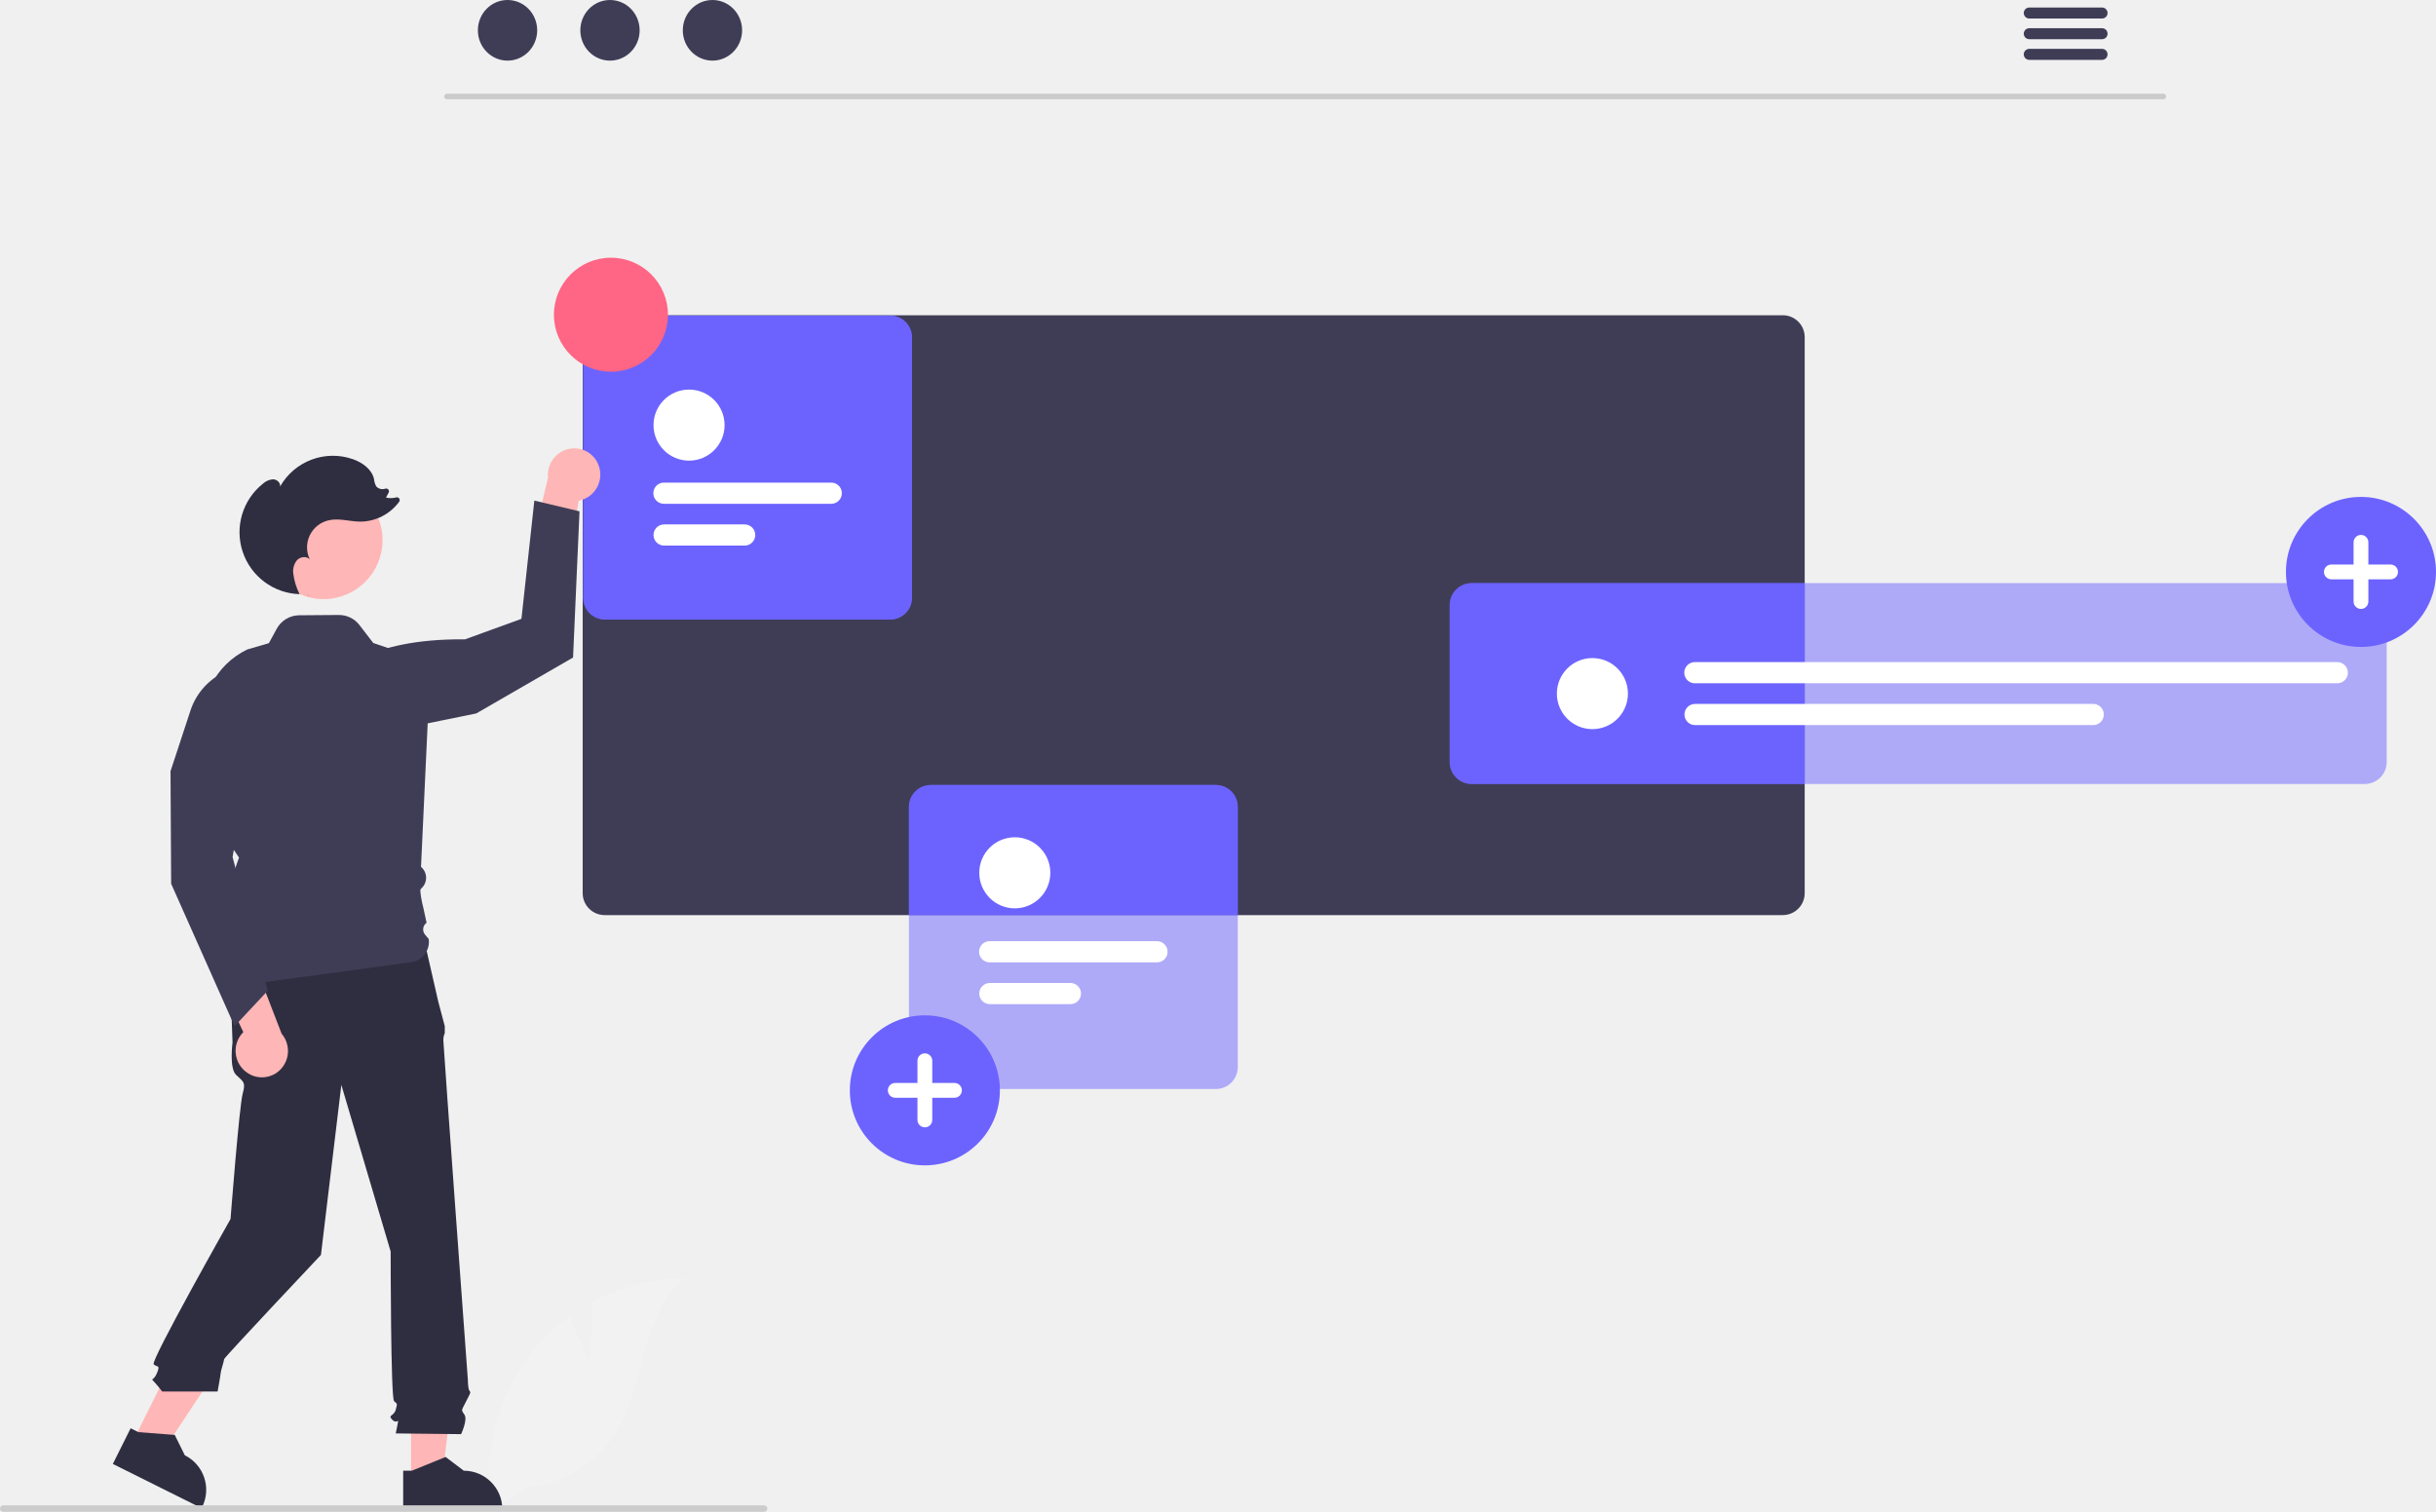
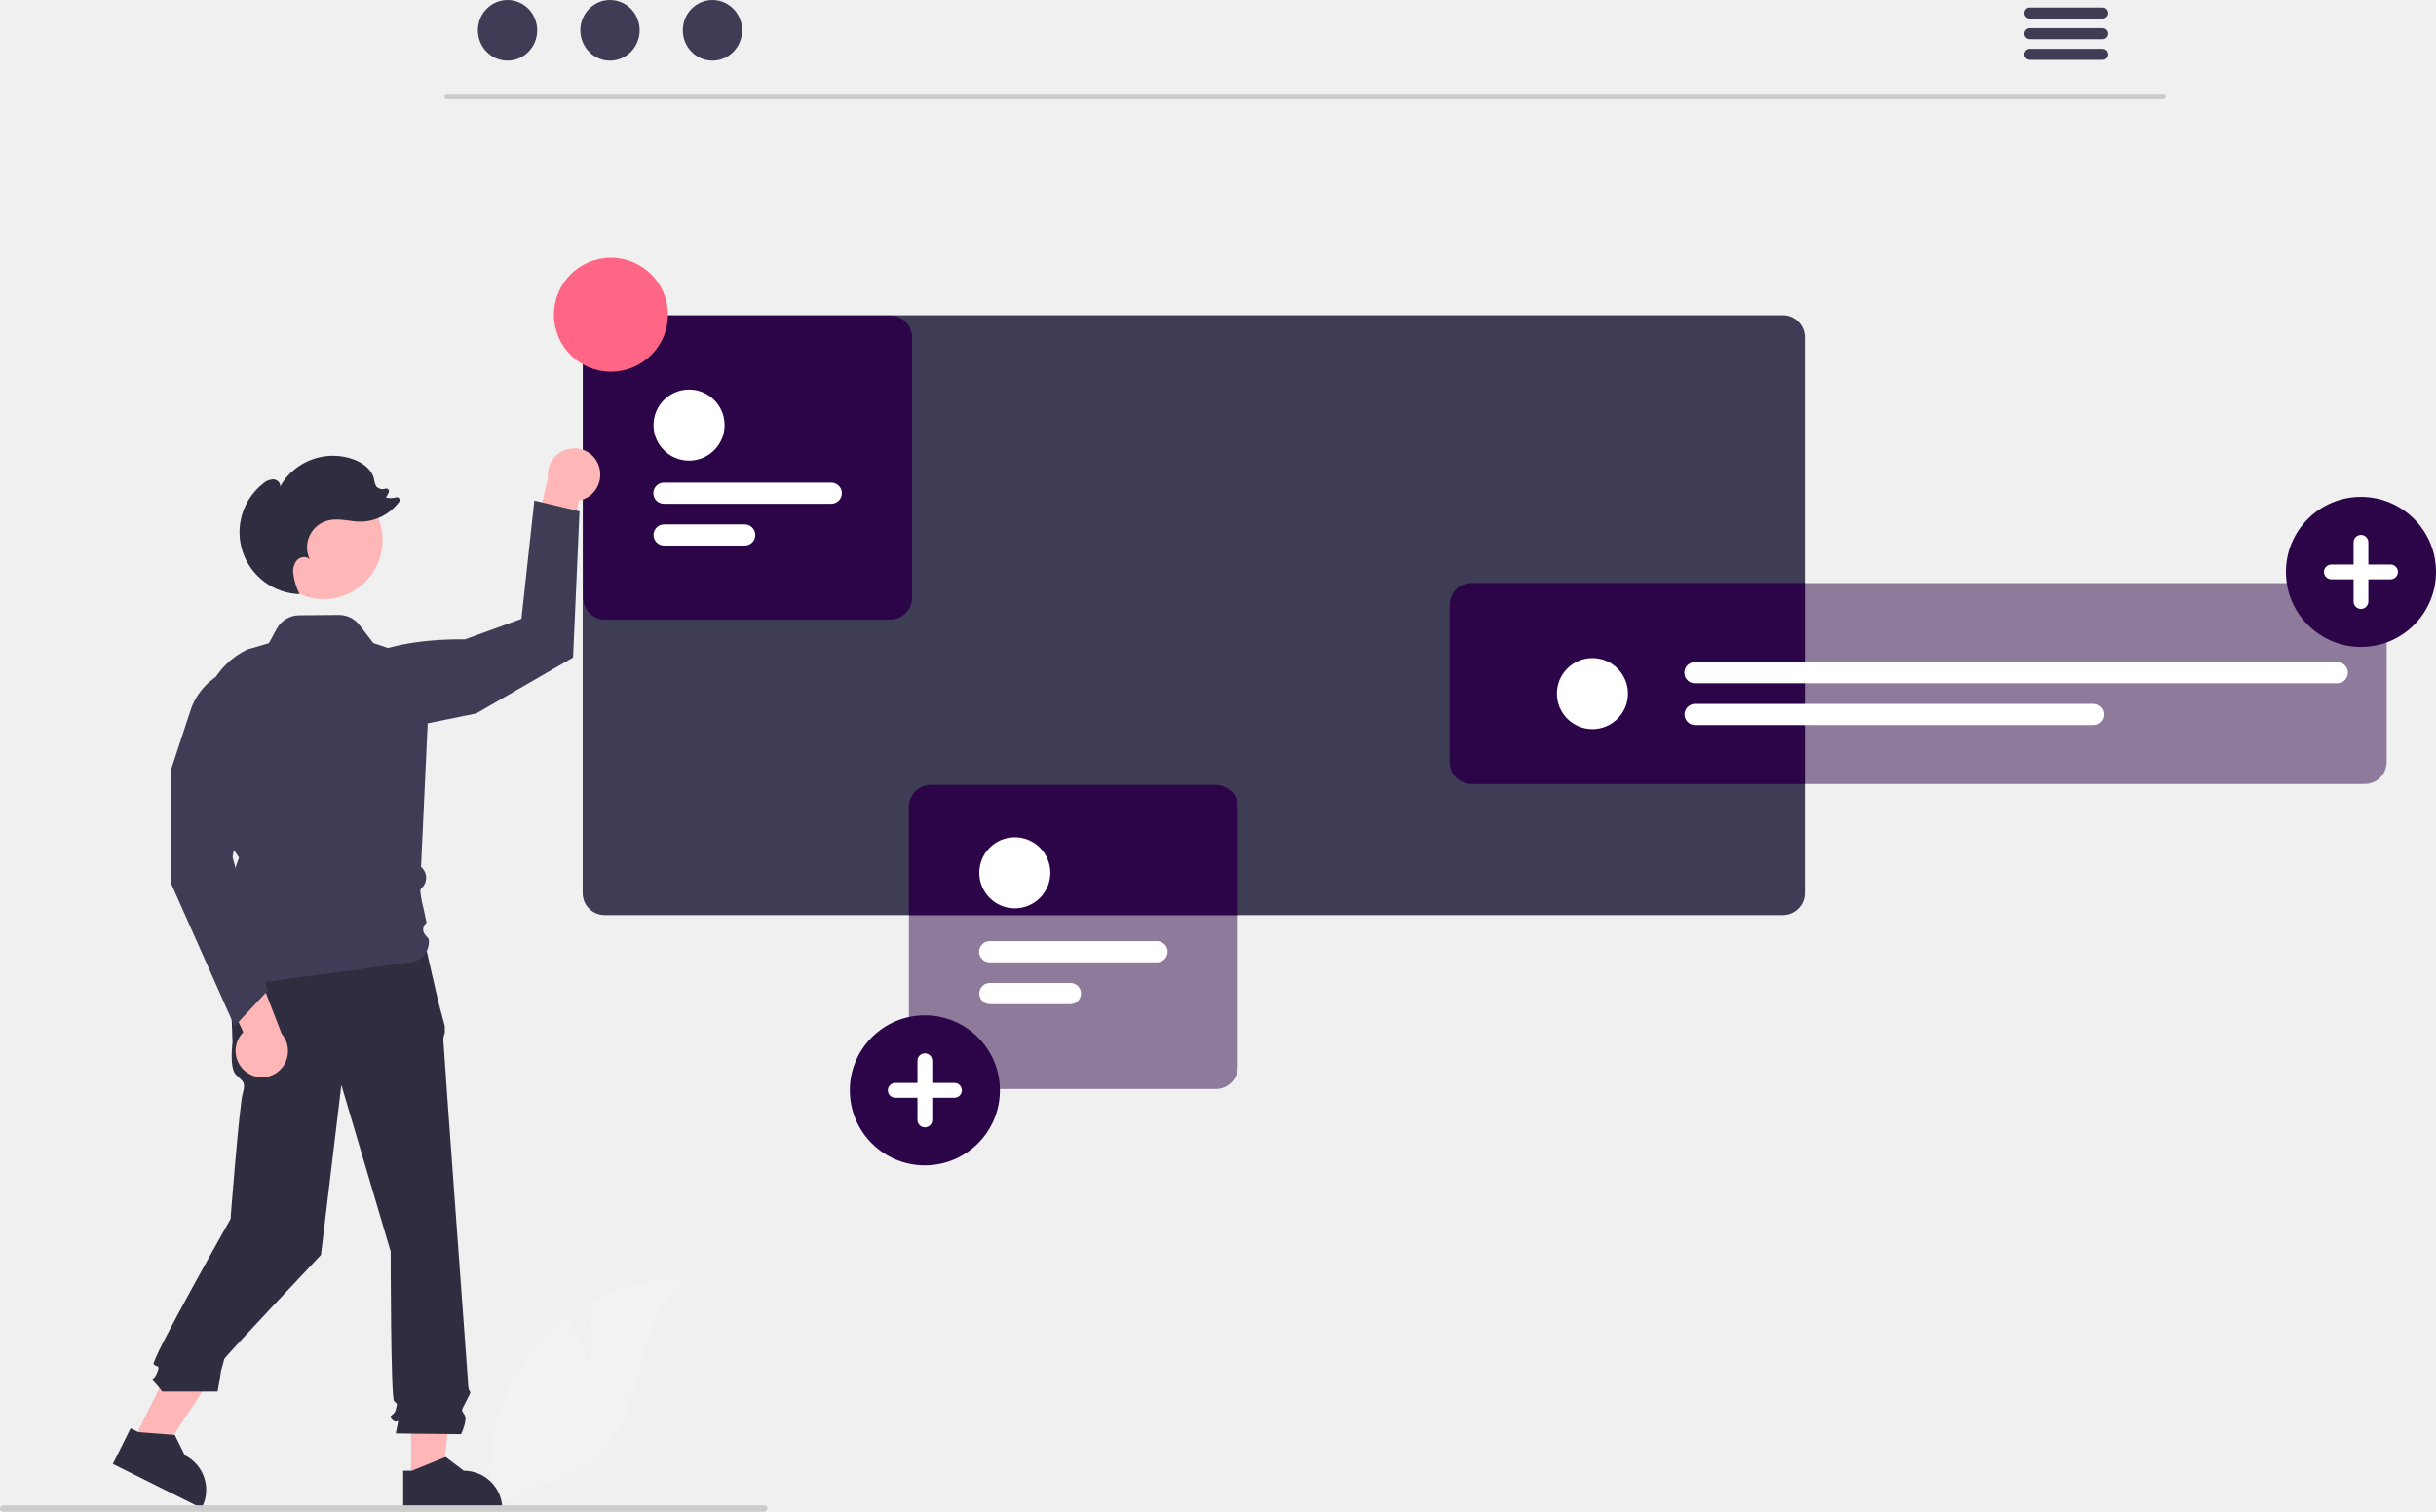
<svg xmlns="http://www.w3.org/2000/svg" data-name="Layer 1" width="897.318" height="556.975" viewBox="0 0 897.318 556.975">
  <path d="M368.68,673.559l.998-22.434a72.456,72.456,0,0,1,33.796-8.555c-16.231,13.27-14.203,38.851-25.208,56.697a43.582,43.582,0,0,1-31.959,20.14l-13.583,8.316A73.03,73.03,0,0,1,348.116,668.544a70.542,70.542,0,0,1,12.964-12.046C364.334,665.076,368.68,673.559,368.68,673.559Z" transform="translate(-151.3408 -171.5124)" fill="#f2f2f2" />
  <path d="M948.262,208.065H315.939a1.016,1.016,0,0,1,0-2.031H948.262a1.016,1.016,0,0,1,0,2.031Z" transform="translate(-151.3408 -171.5124)" fill="#cacaca" />
  <ellipse cx="186.953" cy="11.169" rx="10.925" ry="11.169" fill="#3f3d56" />
  <ellipse cx="224.695" cy="11.169" rx="10.925" ry="11.169" fill="#3f3d56" />
  <ellipse cx="262.437" cy="11.169" rx="10.925" ry="11.169" fill="#3f3d56" />
  <path d="M925.645,174.281h-26.81a2.03,2.03,0,0,0,0,4.06h26.81a2.03,2.03,0,0,0,0-4.06Z" transform="translate(-151.3408 -171.5124)" fill="#3f3d56" />
  <path d="M925.645,181.901h-26.81a2.03,2.03,0,0,0,0,4.06h26.81a2.03,2.03,0,0,0,0-4.06Z" transform="translate(-151.3408 -171.5124)" fill="#3f3d56" />
  <path d="M925.645,189.511h-26.81a2.03,2.03,0,0,0,0,4.06h26.81a2.03,2.03,0,0,0,0-4.06Z" transform="translate(-151.3408 -171.5124)" fill="#3f3d56" />
  <path d="M808.054,287.654h-434.01a8.07,8.07,0,0,0-8.07,8.06v204.87a8.079,8.079,0,0,0,8.07,8.07h434.01a8.077,8.077,0,0,0,8.06-8.07v-204.87A8.068,8.068,0,0,0,808.054,287.654Z" transform="translate(-151.3408 -171.5124)" fill="#3f3d56" />
-   <path d="M693.414,386.354a8.068,8.068,0,0,0-8.06,8.06v57.87a8.077,8.077,0,0,0,8.06,8.07H816.114v-74Z" transform="translate(-151.3408 -171.5124)" fill="#6c63ff" />
-   <path d="M1022.429,460.35H693.418a8.076,8.076,0,0,1-8.066-8.066V394.416a8.075,8.075,0,0,1,8.066-8.066h329.01a8.075,8.075,0,0,1,8.066,8.066v57.868A8.076,8.076,0,0,1,1022.429,460.35Z" transform="translate(-151.3408 -171.5124)" fill="#6c63ff" opacity="0.5" />
+   <path d="M693.414,386.354a8.068,8.068,0,0,0-8.06,8.06v57.87a8.077,8.077,0,0,0,8.06,8.07H816.114v-74Z" transform="translate(-151.3408 -171.5124)" fill="#2b0548" />
+   <path d="M1022.429,460.35H693.418a8.076,8.076,0,0,1-8.066-8.066V394.416a8.075,8.075,0,0,1,8.066-8.066h329.01a8.075,8.075,0,0,1,8.066,8.066v57.868A8.076,8.076,0,0,1,1022.429,460.35Z" transform="translate(-151.3408 -171.5124)" fill="#2b0548" opacity="0.5" />
  <circle cx="586.571" cy="255.537" r="13.089" fill="#fff" />
  <path d="M1012.235,423.246H775.72a3.898,3.898,0,1,1,0-7.795h236.514a3.898,3.898,0,1,1,0,7.795Z" transform="translate(-151.3408 -171.5124)" fill="#fff" />
  <path d="M922.404,438.648H775.72a3.898,3.898,0,1,1,0-7.796H922.404a3.898,3.898,0,0,1,0,7.796Z" transform="translate(-151.3408 -171.5124)" fill="#fff" />
  <polygon points="151.406 545.537 162.734 545.536 168.123 501.843 151.404 501.843 151.406 545.537" fill="#ffb6b6" />
  <path d="M299.858,713.351l3.188-0,12.448-5.062,6.672,5.062h.001a14.218,14.218,0,0,1,14.217,14.217v.462l-36.526.001Z" transform="translate(-151.3408 -171.5124)" fill="#2f2e41" />
  <polygon points="49.051 530.809 59.19 535.862 83.504 499.161 68.541 491.703 49.051 530.809" fill="#ffb6b6" />
  <path d="M199.456,697.722l2.854,1.422,13.399,1.022,3.713,7.506.001 0a14.218,14.218,0,0,1,6.382,19.066l-.206.413L192.908,710.86Z" transform="translate(-151.3408 -171.5124)" fill="#2f2e41" />
  <path d="M307.766,518.609l-72.026,1.879,1.253,35.074s-1.253,9.395,1.253,11.9,3.758,2.505,2.505,6.889-4.491,46.274-4.491,46.274-29.562,52.27-28.309,53.522,2.505,0,1.253,3.132-2.505,1.879-1.253,3.132a46.128,46.128,0,0,1,3.132,3.758h20.416s1.142-6.263,1.142-6.889,1.253-4.384,1.253-5.011,35.669-38.417,35.669-38.417l7.516-62.631,18.163,61.379s0,53.863,1.253,55.116,1.253.626.626,3.132-3.132,1.879-1.253,3.758,2.505-1.253,1.879,1.879l-.626,3.132,24.062.269s2.505-5.279,1.253-7.158-1.177-1.366.351-4.441,2.155-3.701,1.528-4.327-.626-3.958-.626-3.958-9.031-123.184-9.031-125.063a6.247,6.247,0,0,1,.52-2.818V549.567l-2.399-9.037Z" transform="translate(-151.3408 -171.5124)" fill="#2f2e41" />
-   <path d="M1021.021,409.86a27.638,27.638,0,1,1,27.638-27.638A27.638,27.638,0,0,1,1021.021,409.86Z" transform="translate(-151.3408 -171.5124)" fill="#6c63ff" />
+   <path d="M1021.021,409.86a27.638,27.638,0,1,1,27.638-27.638A27.638,27.638,0,0,1,1021.021,409.86Z" transform="translate(-151.3408 -171.5124)" fill="#2b0548" />
  <path d="M1031.926,379.496h-8.179v-8.179a2.726,2.726,0,0,0-5.453,0v8.179h-8.179a2.726,2.726,0,1,0,0,5.453h8.179v8.179a2.726,2.726,0,0,0,5.453,0v-8.179h8.179a2.726,2.726,0,1,0,0-5.453Z" transform="translate(-151.3408 -171.5124)" fill="#fff" />
-   <path d="M599.224,460.724h-105.01a8.079,8.079,0,0,0-8.07,8.07v39.86h121.14v-39.86A8.077,8.077,0,0,0,599.224,460.724Z" transform="translate(-151.3408 -171.5124)" fill="#6c63ff" />
-   <path d="M599.221,572.724H494.21a8.076,8.076,0,0,1-8.066-8.066V468.79a8.075,8.075,0,0,1,8.066-8.066H599.221a8.075,8.075,0,0,1,8.066,8.066v95.868A8.076,8.076,0,0,1,599.221,572.724Z" transform="translate(-151.3408 -171.5124)" fill="#6c63ff" opacity="0.5" />
+   <path d="M599.224,460.724h-105.01a8.079,8.079,0,0,0-8.07,8.07v39.86h121.14v-39.86A8.077,8.077,0,0,0,599.224,460.724Z" transform="translate(-151.3408 -171.5124)" fill="#2b0548" />
+   <path d="M599.221,572.724H494.21a8.076,8.076,0,0,1-8.066-8.066V468.79a8.075,8.075,0,0,1,8.066-8.066H599.221a8.075,8.075,0,0,1,8.066,8.066v95.868A8.076,8.076,0,0,1,599.221,572.724Z" transform="translate(-151.3408 -171.5124)" fill="#2b0548" opacity="0.5" />
  <circle cx="373.808" cy="321.563" r="13.089" fill="#fff" />
  <path d="M577.472,526.06h-61.514a3.898,3.898,0,1,1,0-7.795h61.514a3.898,3.898,0,1,1,0,7.795Z" transform="translate(-151.3408 -171.5124)" fill="#fff" />
  <path d="M545.641,541.462H515.958a3.898,3.898,0,0,1,0-7.796h29.684a3.898,3.898,0,0,1,0,7.796Z" transform="translate(-151.3408 -171.5124)" fill="#fff" />
-   <path d="M492.021,600.86a27.638,27.638,0,1,1,27.638-27.638A27.638,27.638,0,0,1,492.021,600.86Z" transform="translate(-151.3408 -171.5124)" fill="#6c63ff" />
+   <path d="M492.021,600.86a27.638,27.638,0,1,1,27.638-27.638A27.638,27.638,0,0,1,492.021,600.86Z" transform="translate(-151.3408 -171.5124)" fill="#2b0548" />
  <path d="M502.926,570.496h-8.179v-8.179a2.726,2.726,0,1,0-5.453,0v8.179h-8.179a2.726,2.726,0,1,0,0,5.453h8.179v8.179a2.726,2.726,0,1,0,5.453,0v-8.179h8.179a2.726,2.726,0,1,0,0-5.453Z" transform="translate(-151.3408 -171.5124)" fill="#fff" />
-   <path d="M479.228,399.779H374.218a8.076,8.076,0,0,1-8.066-8.066V295.845a8.075,8.075,0,0,1,8.066-8.066H479.228a8.075,8.075,0,0,1,8.066,8.066v95.868A8.076,8.076,0,0,1,479.228,399.779Z" transform="translate(-151.3408 -171.5124)" fill="#6c63ff" />
-   <circle cx="253.816" cy="156.618" r="13.089" fill="#6c63ff" />
-   <path d="M457.48,357.115h-61.514a3.898,3.898,0,1,1,0-7.795h61.514a3.898,3.898,0,1,1,0,7.795Z" transform="translate(-151.3408 -171.5124)" fill="#6c63ff" />
-   <path d="M425.649,372.517H395.966a3.898,3.898,0,1,1,0-7.796h29.684a3.898,3.898,0,1,1,0,7.796Z" transform="translate(-151.3408 -171.5124)" fill="#6c63ff" />
-   <path d="M479.228,399.779H374.218a8.076,8.076,0,0,1-8.066-8.066V295.845a8.075,8.075,0,0,1,8.066-8.066H479.228a8.075,8.075,0,0,1,8.066,8.066v95.868A8.076,8.076,0,0,1,479.228,399.779Z" transform="translate(-151.3408 -171.5124)" fill="#6c63ff" opacity="0.5" />
+   <path d="M479.228,399.779H374.218a8.076,8.076,0,0,1-8.066-8.066V295.845a8.075,8.075,0,0,1,8.066-8.066H479.228a8.075,8.075,0,0,1,8.066,8.066v95.868A8.076,8.076,0,0,1,479.228,399.779Z" transform="translate(-151.3408 -171.5124)" fill="#2b0548" />
+   <circle cx="253.816" cy="156.618" r="13.089" fill="#2b0548" />
+   <path d="M457.48,357.115h-61.514a3.898,3.898,0,1,1,0-7.795h61.514a3.898,3.898,0,1,1,0,7.795Z" transform="translate(-151.3408 -171.5124)" fill="#2b0548" />
+   <path d="M425.649,372.517H395.966a3.898,3.898,0,1,1,0-7.796h29.684a3.898,3.898,0,1,1,0,7.796Z" transform="translate(-151.3408 -171.5124)" fill="#2b0548" />
+   <path d="M479.228,399.779H374.218a8.076,8.076,0,0,1-8.066-8.066V295.845a8.075,8.075,0,0,1,8.066-8.066H479.228a8.075,8.075,0,0,1,8.066,8.066v95.868A8.076,8.076,0,0,1,479.228,399.779Z" transform="translate(-151.3408 -171.5124)" fill="#2b0548" opacity="0.5" />
  <circle cx="253.816" cy="156.618" r="13.089" fill="#fff" />
  <path d="M457.48,357.115h-61.514a3.898,3.898,0,1,1,0-7.795h61.514a3.898,3.898,0,1,1,0,7.795Z" transform="translate(-151.3408 -171.5124)" fill="#fff" />
  <path d="M425.649,372.517H395.966a3.898,3.898,0,1,1,0-7.796h29.684a3.898,3.898,0,1,1,0,7.796Z" transform="translate(-151.3408 -171.5124)" fill="#fff" />
  <circle cx="225.043" cy="115.951" r="21" fill="#ff6584" />
  <path d="M434.011,727.298a1.186,1.186,0,0,1-1.19,1.19h-280.29a1.19,1.19,0,0,1,0-2.38h280.29A1.187,1.187,0,0,1,434.011,727.298Z" transform="translate(-151.3408 -171.5124)" fill="#ccc" />
  <path d="M371.896,343.088a9.771,9.771,0,0,1-5.759,12.435,9.6,9.6,0,0,1-1.635.451l-5.546,33.959-13.01-12.013,7.261-30.407a9.806,9.806,0,0,1,8.59-10.759,9.547,9.547,0,0,1,10.099,6.333Z" transform="translate(-151.3408 -171.5124)" fill="#ffb6b6" />
  <path d="M275.881,420.037s10.097-13.341,46.739-12.976l20.798-7.556,4.753-43.57,16.636,3.961-2.377,53.868-35.648,20.597-46.739,9.506Z" transform="translate(-151.3408 -171.5124)" fill="#3f3d56" />
  <circle id="a9729a65-ee7a-4a83-8b52-5849077a5ed0" data-name="ab6171fa-7d69-4734-b81c-8dff60f9761b" cx="119.175" cy="198.983" r="21.747" fill="#ffb6b6" />
  <path d="M233.708,535.39a.417.417,0,0,1-.114-.015c-.402-.112-.719-.2.73-12.729l1.564-9.903L234.361,503.997l-2.568-2.568,4.127-4.127,3.463-9.838-5.993-8.88-6.876-36.316a28.972,28.972,0,0,1,15.911-31.478l7.958-2.325,2.895-5.31a9.52,9.52,0,0,1,8.287-4.962l14.573-.109a9.52,9.52,0,0,1,7.617,3.715l5.084,6.609,21.083,7.162-3.496,75.321,0,0a5.233,5.233,0,0,1,.359,7.695c-.219.221-.393.401-.501.52-.355.505.311,4.275,1.135,7.475l1.056,4.901h0a3.013,3.013,0,0,0-.548,4.398l1.346,1.591v0a7.599,7.599,0,0,1-6.507,8.535C283.5,528.628,233.809,535.39,233.708,535.39Z" transform="translate(-151.3408 -171.5124)" fill="#3f3d56" />
  <path d="M264.953,391.178q-.139-.307-.278-.616c.036.001.071.006.106.007Z" transform="translate(-151.3408 -171.5124)" fill="#2f2e41" />
  <path d="M248.164,349.737a6.053,6.053,0,0,1,3.792-1.639c1.406.045,2.832,1.315,2.541,2.692a22.348,22.348,0,0,1,26.895-10.085c3.495,1.233,6.923,3.7,7.726,7.318a6.591,6.591,0,0,0,.83,2.702,3.084,3.084,0,0,0,3.282.832l.035-.01a1.028,1.028,0,0,1,1.242,1.451l-.989,1.844a7.925,7.925,0,0,0,3.776-.08,1.027,1.027,0,0,1,1.09,1.598,17.895,17.895,0,0,1-14.269,7.334c-3.951-.024-7.944-1.386-11.789-.477a10.24,10.24,0,0,0-6.888,14.376c-1.181-1.292-3.465-.986-4.674.281a6.41,6.41,0,0,0-1.399,4.905,22.757,22.757,0,0,0,2.336,7.639,22.836,22.836,0,0,1-13.537-40.678Z" transform="translate(-151.3408 -171.5124)" fill="#2f2e41" />
  <path d="M242.18,566.581a9.771,9.771,0,0,1-2.302-13.509,9.6,9.6,0,0,1,1.092-1.298l-14.675-31.123,17.527,2.525,11.249,29.168a9.806,9.806,0,0,1-.98,13.733,9.547,9.547,0,0,1-11.91.505Z" transform="translate(-151.3408 -171.5124)" fill="#ffb6b6" />
  <path d="M237.736,549.587,214.384,497.103l-.234-41.452,7.361-22.39a23.925,23.925,0,0,1,30.827-15.04l.162.058.068.158c.272.635,6.446,15.906-11.867,47.322l-3.686,21.496,12.932,49.274Z" transform="translate(-151.3408 -171.5124)" fill="#3f3d56" />
</svg>
